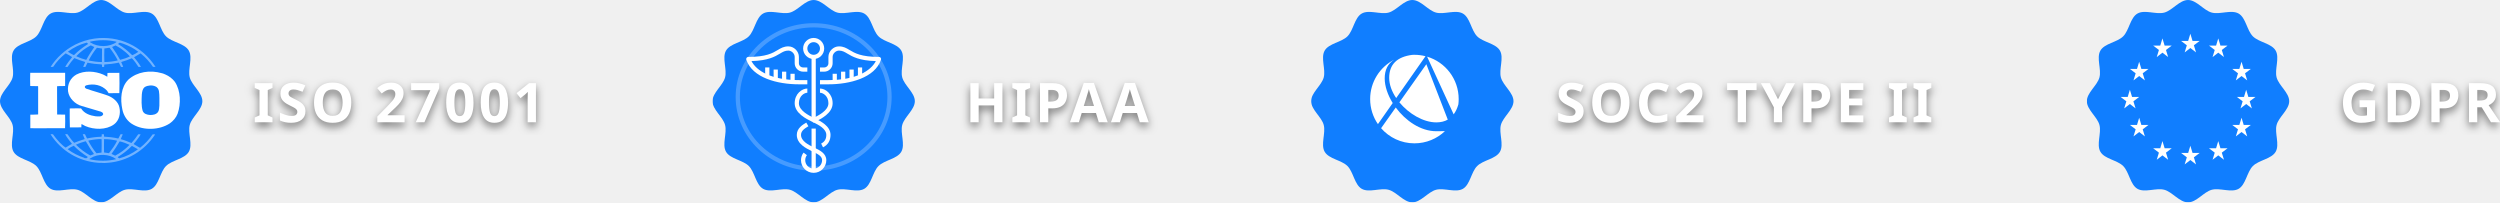
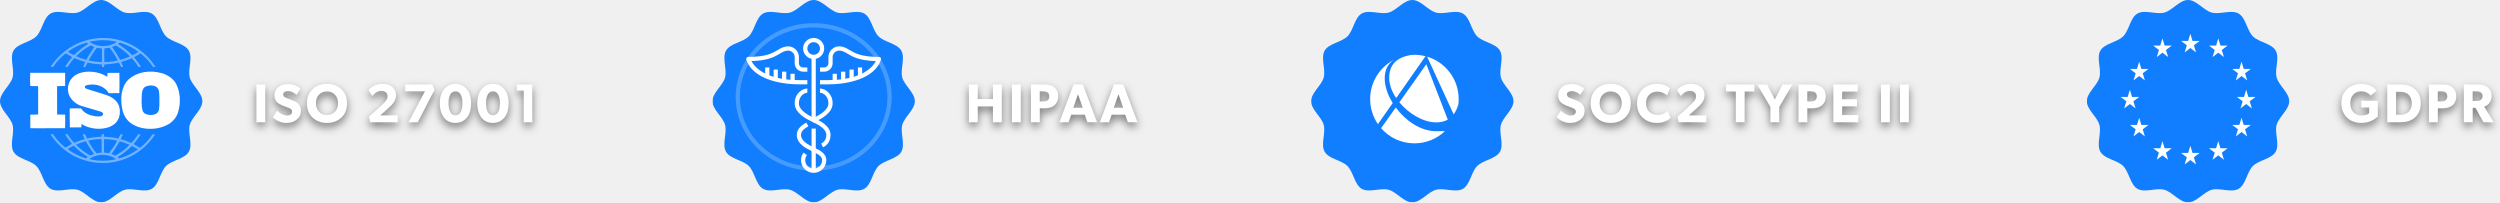
- <svg xmlns="http://www.w3.org/2000/svg" xmlns:xlink="http://www.w3.org/1999/xlink" width="593px" height="48px" viewBox="0 0 593 48" version="1.1">
+ <svg xmlns="http://www.w3.org/2000/svg" xmlns:xlink="http://www.w3.org/1999/xlink" width="593" height="48">
  <defs>
-     <path d="M24,0 C26.017,0 27.715,2.474 29.63,2.987 C31.561,3.505 34.269,2.216 36,3.215 C37.717,4.206 37.956,7.192 39.382,8.618 C40.809,10.044 43.794,10.283 44.785,12 C45.784,13.731 44.495,16.439 45.013,18.37 C45.526,20.285 48,21.983 48,24 C48,26.017 45.526,27.715 45.013,29.63 C44.495,31.561 45.784,34.269 44.785,36 C43.794,37.717 40.809,37.956 39.382,39.382 C37.956,40.808 37.717,43.794 36,44.785 C34.269,45.784 31.561,44.495 29.63,45.013 C27.715,45.526 26.017,48 24,48 C21.983,48 20.285,45.526 18.37,45.013 C16.439,44.495 13.731,45.784 12,44.785 C10.283,43.794 10.044,40.808 8.618,39.382 C7.191,37.956 4.206,37.717 3.215,36 C2.216,34.269 3.505,31.561 2.987,29.63 C2.474,27.715 0,26.017 0,24 C0,21.983 2.474,20.285 2.987,18.37 C3.505,16.439 2.216,13.731 3.215,12 C4.206,10.283 7.191,10.044 8.618,8.618 C10.044,7.192 10.283,4.206 12,3.215 C13.731,2.216 16.439,3.505 18.37,2.987 C20.285,2.474 21.983,0 24,0 Z" id="path-1" />
-     <text id="text-3" font-family="Gibson-SemiBold, Gibson Light" font-size="13" font-weight="bold" letter-spacing="0.758" fill="#FFFFFF">
-       <tspan x="60" y="29">ISO 27001</tspan>
-     </text>
-     <filter x="-5.1%" y="-16.7%" width="110.1%" height="146.7%" filterUnits="objectBoundingBox" id="filter-4">
-       <feOffset dx="0" dy="1" in="SourceAlpha" result="shadowOffsetOuter1" />
+     <path d="M24 0c2.017 0 3.715 2.474 5.63 2.987 1.931.518 4.639-.771 6.37.228 1.717.991 1.956 3.977 3.382 5.403 1.427 1.426 4.412 1.665 5.403 3.382 1 1.731-.29 4.439.228 6.37C45.526 20.285 48 21.983 48 24s-2.474 3.715-2.987 5.63c-.518 1.931.771 4.639-.228 6.37-.991 1.717-3.976 1.956-5.403 3.382-1.426 1.426-1.665 4.412-3.382 5.403-1.731 1-4.439-.29-6.37.228C27.715 45.526 26.017 48 24 48s-3.715-2.474-5.63-2.987c-1.931-.518-4.639.771-6.37-.228-1.717-.991-1.956-3.977-3.382-5.403C7.19 37.956 4.206 37.717 3.215 36c-1-1.731.29-4.439-.228-6.37C2.474 27.715 0 26.017 0 24s2.474-3.715 2.987-5.63c.518-1.931-.771-4.639.228-6.37.991-1.717 3.976-1.956 5.403-3.382C10.044 7.192 10.283 4.206 12 3.215c1.731-1 4.439.29 6.37-.228C20.285 2.474 21.983 0 24 0z" id="a" />
+     <path d="M62.925 20.03V29h-2.106v-8.97h2.106zm8.454 6.24c0 .884-.35 1.599-1.053 2.145-.624.494-1.434.741-2.43.741-1.153 0-2.215-.45-3.186-1.352l1.04-1.534c.321.33.702.6 1.144.813.442.212.841.318 1.196.318.347 0 .633-.082.858-.247a.792.792 0 0 0 .338-.676.766.766 0 0 0-.097-.39.806.806 0 0 0-.293-.286 3.893 3.893 0 0 0-.318-.175 3.795 3.795 0 0 0-.345-.137 88.44 88.44 0 0 1-1.365-.507c-.511-.243-.866-.46-1.066-.65-.468-.433-.702-1.01-.702-1.729 0-.797.312-1.452.936-1.963.564-.477 1.352-.715 2.366-.715.512 0 1.036.106 1.573.319.538.212.962.474 1.274.786l-.897 1.469a3.258 3.258 0 0 0-.955-.657 2.514 2.514 0 0 0-1.047-.253c-.355 0-.639.07-.851.208a.672.672 0 0 0-.319.598c0 .13.026.245.078.345.052.1.13.186.234.26.104.073.197.13.28.168.082.04.188.085.318.137.13.052.362.14.696.267l.643.24c.546.2.962.442 1.248.728.468.468.702 1.044.702 1.729zm9.586-5.122c.901.84 1.352 1.967 1.352 3.38 0 1.413-.451 2.537-1.352 3.373-.902.837-2.037 1.255-3.406 1.255-1.37 0-2.505-.418-3.406-1.255-.902-.836-1.352-1.96-1.352-3.373 0-1.413.45-2.54 1.352-3.38.901-.84 2.036-1.261 3.406-1.261 1.369 0 2.504.42 3.406 1.261zm-1.521 5.369c.494-.52.74-1.2.74-2.041 0-.84-.246-1.517-.74-2.028-.494-.511-1.123-.767-1.885-.767-.763 0-1.391.256-1.885.767s-.741 1.187-.741 2.028c0 .84.247 1.519.74 2.035.495.515 1.123.773 1.886.773.762 0 1.39-.256 1.885-.767zm14.906.858V29h-6.578l-.247-1.326 3.042-2.743c.468-.425.81-.795 1.027-1.111.217-.317.325-.653.325-1.008 0-.381-.13-.687-.39-.917-.26-.23-.61-.344-1.053-.344-.806 0-1.53.403-2.17 1.209l-.885-1.378c.061-.13.204-.299.43-.507.225-.208.597-.422 1.117-.643a4.309 4.309 0 0 1 1.703-.332c1.006 0 1.8.243 2.386.728.585.485.877 1.127.877 1.924 0 .347-.05.674-.15.982-.099.307-.257.6-.474.877a6.318 6.318 0 0 1-.533.617 23.69 23.69 0 0 1-.728.67l-1.859 1.677h4.16zm8.156-7.345l.572 1.248L99.087 29h-2.21l3.939-7.358H96.11V20.03h6.396zm8.87 2.236c.251.676.377 1.43.377 2.262 0 .832-.123 1.586-.37 2.262a3.736 3.736 0 0 1-1.236 1.69c-.576.45-1.28.676-2.112.676-.633 0-1.194-.128-1.683-.383a3.073 3.073 0 0 1-1.17-1.047 4.995 4.995 0 0 1-.65-1.469 6.702 6.702 0 0 1-.215-1.729c0-.832.123-1.586.37-2.262a3.736 3.736 0 0 1 1.236-1.69c.576-.45 1.28-.676 2.112-.676.832 0 1.536.225 2.112.676.577.45.986 1.014 1.229 1.69zm-2.106 4.303c.277-.529.416-1.222.416-2.08 0-.858-.136-1.545-.41-2.06-.273-.516-.686-.774-1.241-.774s-.968.258-1.242.773c-.273.516-.409 1.203-.409 2.061 0 .858.136 1.55.41 2.073.273.525.686.787 1.241.787s.966-.26 1.235-.78zm11.002-4.303c.252.676.377 1.43.377 2.262 0 .832-.123 1.586-.37 2.262a3.736 3.736 0 0 1-1.235 1.69c-.577.45-1.28.676-2.113.676-.632 0-1.193-.128-1.683-.383a3.073 3.073 0 0 1-1.17-1.047 4.995 4.995 0 0 1-.65-1.469 6.702 6.702 0 0 1-.215-1.729c0-.832.124-1.586.37-2.262a3.736 3.736 0 0 1 1.236-1.69c.576-.45 1.28-.676 2.112-.676.832 0 1.536.225 2.113.676.576.45.986 1.014 1.228 1.69zm-2.106 4.303c.278-.529.416-1.222.416-2.08 0-.858-.136-1.545-.41-2.06-.272-.516-.686-.774-1.24-.774-.555 0-.97.258-1.242.773-.273.516-.41 1.203-.41 2.061 0 .858.137 1.55.41 2.073.273.525.687.787 1.241.787.555 0 .967-.26 1.235-.78zm8.09-6.539V29h-2.027v-7.527h-1.625V20.03h3.653z" id="d" />
+     <filter x="-5.3%" y="-27%" width="110.7%" height="175.5%" filterUnits="objectBoundingBox" id="c">
+       <feOffset dy="1" in="SourceAlpha" result="shadowOffsetOuter1" />
      <feGaussianBlur stdDeviation="1" in="shadowOffsetOuter1" result="shadowBlurOuter1" />
-       <feColorMatrix values="0 0 0 0 0   0 0 0 0 0   0 0 0 0 0  0 0 0 0.5 0" type="matrix" in="shadowBlurOuter1" />
+       <feColorMatrix values="0 0 0 0 0 0 0 0 0 0 0 0 0 0 0 0 0 0 0.5 0" in="shadowBlurOuter1" />
    </filter>
-     <path d="M24,0 C26.017,0 27.715,2.474 29.63,2.987 C31.561,3.505 34.269,2.216 36,3.215 C37.717,4.206 37.956,7.192 39.382,8.618 C40.809,10.044 43.794,10.283 44.785,12 C45.784,13.731 44.495,16.439 45.013,18.37 C45.526,20.285 48,21.983 48,24 C48,26.017 45.526,27.715 45.013,29.63 C44.495,31.561 45.784,34.269 44.785,36 C43.794,37.717 40.809,37.956 39.382,39.382 C37.956,40.808 37.717,43.794 36,44.785 C34.269,45.784 31.561,44.495 29.63,45.013 C27.715,45.526 26.017,48 24,48 C21.983,48 20.285,45.526 18.37,45.013 C16.439,44.495 13.731,45.784 12,44.785 C10.283,43.794 10.044,40.808 8.618,39.382 C7.191,37.956 4.206,37.717 3.215,36 C2.216,34.269 3.505,31.561 2.987,29.63 C2.474,27.715 0,26.017 0,24 C0,21.983 2.474,20.285 2.987,18.37 C3.505,16.439 2.216,13.731 3.215,12 C4.206,10.283 7.191,10.044 8.618,8.618 C10.044,7.192 10.283,4.206 12,3.215 C13.731,2.216 16.439,3.505 18.37,2.987 C20.285,2.474 21.983,0 24,0 Z" id="path-5" />
-     <text id="text-7" font-family="Gibson-SemiBold, Gibson Light" font-size="13" font-weight="bold" letter-spacing="0.758" fill="#FFFFFF">
-       <tspan x="60" y="29">HIPAA</tspan>
-     </text>
-     <filter x="-8.3%" y="-16.7%" width="116.7%" height="146.7%" filterUnits="objectBoundingBox" id="filter-8">
-       <feOffset dx="0" dy="1" in="SourceAlpha" result="shadowOffsetOuter1" />
+     <path d="M24 0c2.017 0 3.715 2.474 5.63 2.987 1.931.518 4.639-.771 6.37.228 1.717.991 1.956 3.977 3.382 5.403 1.427 1.426 4.412 1.665 5.403 3.382 1 1.731-.29 4.439.228 6.37C45.526 20.285 48 21.983 48 24s-2.474 3.715-2.987 5.63c-.518 1.931.771 4.639-.228 6.37-.991 1.717-3.976 1.956-5.403 3.382-1.426 1.426-1.665 4.412-3.382 5.403-1.731 1-4.439-.29-6.37.228C27.715 45.526 26.017 48 24 48s-3.715-2.474-5.63-2.987c-1.931-.518-4.639.771-6.37-.228-1.717-.991-1.956-3.977-3.382-5.403C7.19 37.956 4.206 37.717 3.215 36c-1-1.731.29-4.439-.228-6.37C2.474 27.715 0 26.017 0 24s2.474-3.715 2.987-5.63c.518-1.931-.771-4.639.228-6.37.991-1.717 3.976-1.956 5.403-3.382C10.044 7.192 10.283 4.206 12 3.215c1.731-1 4.439.29 6.37-.228C20.285 2.474 21.983 0 24 0z" id="e" />
+     <path d="M68.632 20.03V29h-2.106v-3.757h-3.601V29h-2.106v-8.97h2.106v3.471h3.601V20.03h2.106zm4.502 0V29h-2.106v-8.97h2.106zm8.884 2.821c0 .91-.312 1.63-.936 2.158-.546.45-1.326.676-2.34.676h-1.105V29H75.53v-8.97h3.21c1.015 0 1.795.225 2.34.676.625.511.937 1.226.937 2.145zm-2.132 0c0-.425-.143-.741-.43-.949-.233-.165-.571-.247-1.013-.247h-.82v2.405h.82c.442 0 .78-.082 1.014-.247.286-.208.429-.529.429-.962zm7.96-2.834L91.226 29h-2.288l-.637-1.807h-3.198L84.466 29h-2.184l3.38-8.983h2.184zm-2.262 5.538h2.236l-1.118-3.224-1.118 3.224zm11.86-5.538l3.38 8.983h-2.288l-.637-1.807h-3.198L94.064 29H91.88l3.38-8.983h2.184zm-2.262 5.538h2.236L96.3 22.331l-1.118 3.224z" id="h" />
+     <filter x="-8.7%" y="-27.8%" width="117.5%" height="177.9%" filterUnits="objectBoundingBox" id="g">
+       <feOffset dy="1" in="SourceAlpha" result="shadowOffsetOuter1" />
      <feGaussianBlur stdDeviation="1" in="shadowOffsetOuter1" result="shadowBlurOuter1" />
-       <feColorMatrix values="0 0 0 0 0   0 0 0 0 0   0 0 0 0 0  0 0 0 0.5 0" type="matrix" in="shadowBlurOuter1" />
+       <feColorMatrix values="0 0 0 0 0 0 0 0 0 0 0 0 0 0 0 0 0 0 0.5 0" in="shadowBlurOuter1" />
    </filter>
-     <path d="M24,0 C26.017,0 27.715,2.474 29.63,2.987 C31.561,3.505 34.269,2.216 36,3.215 C37.717,4.206 37.956,7.192 39.382,8.618 C40.809,10.044 43.794,10.283 44.785,12 C45.784,13.731 44.495,16.439 45.013,18.37 C45.526,20.285 48,21.983 48,24 C48,26.017 45.526,27.715 45.013,29.63 C44.495,31.561 45.784,34.269 44.785,36 C43.794,37.717 40.809,37.956 39.382,39.382 C37.956,40.808 37.717,43.794 36,44.785 C34.269,45.784 31.561,44.495 29.63,45.013 C27.715,45.526 26.017,48 24,48 C21.983,48 20.285,45.526 18.37,45.013 C16.439,44.495 13.731,45.784 12,44.785 C10.283,43.794 10.044,40.808 8.618,39.382 C7.191,37.956 4.206,37.717 3.215,36 C2.216,34.269 3.505,31.561 2.987,29.63 C2.474,27.715 0,26.017 0,24 C0,21.983 2.474,20.285 2.987,18.37 C3.505,16.439 2.216,13.731 3.215,12 C4.206,10.283 7.191,10.044 8.618,8.618 C10.044,7.192 10.283,4.206 12,3.215 C13.731,2.216 16.439,3.505 18.37,2.987 C20.285,2.474 21.983,0 24,0 Z" id="path-9" />
-     <text id="text-11" font-family="Gibson-SemiBold, Gibson Light" font-size="13" font-weight="bold" letter-spacing="0.758" fill="#FFFFFF">
-       <tspan x="60" y="29">GDPR</tspan>
-     </text>
-     <filter x="-9.2%" y="-16.7%" width="118.4%" height="146.7%" filterUnits="objectBoundingBox" id="filter-12">
-       <feOffset dx="0" dy="1" in="SourceAlpha" result="shadowOffsetOuter1" />
+     <path d="M24 0c2.017 0 3.715 2.474 5.63 2.987 1.931.518 4.639-.771 6.37.228 1.717.991 1.956 3.977 3.382 5.403 1.427 1.426 4.412 1.665 5.403 3.382 1 1.731-.29 4.439.228 6.37C45.526 20.285 48 21.983 48 24s-2.474 3.715-2.987 5.63c-.518 1.931.771 4.639-.228 6.37-.991 1.717-3.976 1.956-5.403 3.382-1.426 1.426-1.665 4.412-3.382 5.403-1.731 1-4.439-.29-6.37.228C27.715 45.526 26.017 48 24 48s-3.715-2.474-5.63-2.987c-1.931-.518-4.639.771-6.37-.228-1.717-.991-1.956-3.977-3.382-5.403C7.19 37.956 4.206 37.717 3.215 36c-1-1.731.29-4.439-.228-6.37C2.474 27.715 0 26.017 0 24s2.474-3.715 2.987-5.63c.518-1.931-.771-4.639.228-6.37.991-1.717 3.976-1.956 5.403-3.382C10.044 7.192 10.283 4.206 12 3.215c1.731-1 4.439.29 6.37-.228C20.285 2.474 21.983 0 24 0z" id="i" />
+     <path d="M69.022 23.891v3.718l-.156.143a4.127 4.127 0 0 1-.201.175c-.04.03-.12.094-.241.189a2.424 2.424 0 0 1-.299.208c-.078.043-.193.108-.344.195-.152.087-.29.154-.416.202-.126.047-.282.101-.468.162-.187.06-.371.108-.553.143a7.336 7.336 0 0 1-1.313.117c-.84 0-1.61-.173-2.308-.52-.697-.347-1.265-.877-1.703-1.593-.437-.715-.656-1.553-.656-2.515 0-1.439.453-2.567 1.358-3.387.906-.819 2.018-1.228 3.335-1.228.45 0 .877.048 1.28.143.404.095.722.195.956.299.234.104.477.253.728.449.251.195.403.32.455.377l.273.292-1.391 1.209c-.624-.685-1.391-1.027-2.301-1.027-.745 0-1.358.258-1.84.774-.48.515-.721 1.215-.721 2.099 0 .884.245 1.584.734 2.1.49.515 1.112.773 1.866.773.433 0 .806-.048 1.118-.143.312-.095.516-.19.611-.286l.143-.143V25.49h-1.885v-1.599h3.939zm10.183.624c0 1.456-.485 2.596-1.456 3.419-.84.71-1.993 1.066-3.458 1.066H71.25v-8.97h3.042c1.465 0 2.618.36 3.458 1.079.971.806 1.456 1.941 1.456 3.406zm-2.132 0c0-.893-.264-1.595-.793-2.106-.459-.425-1.083-.637-1.872-.637h-1.066v5.447h1.066c.798 0 1.422-.217 1.872-.65.529-.494.793-1.179.793-2.054zm10.56-1.664c0 .91-.311 1.63-.935 2.158-.546.45-1.326.676-2.34.676h-1.105V29h-2.106v-8.97h3.21c1.015 0 1.795.225 2.34.676.625.511.937 1.226.937 2.145zm-2.131 0c0-.425-.143-.741-.43-.949-.233-.165-.571-.247-1.013-.247h-.82v2.405h.82c.442 0 .78-.082 1.014-.247.286-.208.429-.529.429-.962zm8.74 2.444L96.517 29h-2.444l-1.885-3.432h-.663V29h-2.106v-8.97h3.224c.997 0 1.785.212 2.366.637.659.485.988 1.17.988 2.054 0 .529-.106.986-.319 1.372-.212.385-.437.66-.676.825-.238.165-.491.29-.76.377zm-.819-1.586c.303-.217.455-.52.455-.91s-.152-.693-.455-.91c-.208-.156-.568-.234-1.079-.234h-.832v2.301h.832c.503 0 .862-.082 1.079-.247z" id="l" />
+     <filter x="-9.7%" y="-27%" width="119.4%" height="175.7%" filterUnits="objectBoundingBox" id="k">
+       <feOffset dy="1" in="SourceAlpha" result="shadowOffsetOuter1" />
      <feGaussianBlur stdDeviation="1" in="shadowOffsetOuter1" result="shadowBlurOuter1" />
-       <feColorMatrix values="0 0 0 0 0   0 0 0 0 0   0 0 0 0 0  0 0 0 0.5 0" type="matrix" in="shadowBlurOuter1" />
+       <feColorMatrix values="0 0 0 0 0 0 0 0 0 0 0 0 0 0 0 0 0 0 0.5 0" in="shadowBlurOuter1" />
    </filter>
-     <path d="M24,0 C26.017,0 27.715,2.474 29.63,2.987 C31.561,3.505 34.269,2.216 36,3.215 C37.717,4.206 37.956,7.192 39.382,8.618 C40.809,10.044 43.794,10.283 44.785,12 C45.784,13.731 44.495,16.439 45.013,18.37 C45.526,20.285 48,21.983 48,24 C48,26.017 45.526,27.715 45.013,29.63 C44.495,31.561 45.784,34.269 44.785,36 C43.794,37.717 40.809,37.956 39.382,39.382 C37.956,40.808 37.717,43.794 36,44.785 C34.269,45.784 31.561,44.495 29.63,45.013 C27.715,45.526 26.017,48 24,48 C21.983,48 20.285,45.526 18.37,45.013 C16.439,44.495 13.731,45.784 12,44.785 C10.283,43.794 10.044,40.808 8.618,39.382 C7.191,37.956 4.206,37.717 3.215,36 C2.216,34.269 3.505,31.561 2.987,29.63 C2.474,27.715 0,26.017 0,24 C0,21.983 2.474,20.285 2.987,18.37 C3.505,16.439 2.216,13.731 3.215,12 C4.206,10.283 7.191,10.044 8.618,8.618 C10.044,7.192 10.283,4.206 12,3.215 C13.731,2.216 16.439,3.505 18.37,2.987 C20.285,2.474 21.983,0 24,0 Z" id="path-13" />
-     <text id="text-15" font-family="Gibson-SemiBold, Gibson Light" font-size="13" font-weight="bold" letter-spacing="0.758" fill="#FFFFFF">
-       <tspan x="58" y="29">SOC2 TYPE II</tspan>
-     </text>
-     <filter x="-4.1%" y="-16.7%" width="108.1%" height="146.7%" filterUnits="objectBoundingBox" id="filter-16">
-       <feOffset dx="0" dy="1" in="SourceAlpha" result="shadowOffsetOuter1" />
+     <path d="M24 0c2.017 0 3.715 2.474 5.63 2.987 1.931.518 4.639-.771 6.37.228 1.717.991 1.956 3.977 3.382 5.403 1.427 1.426 4.412 1.665 5.403 3.382 1 1.731-.29 4.439.228 6.37C45.526 20.285 48 21.983 48 24s-2.474 3.715-2.987 5.63c-.518 1.931.771 4.639-.228 6.37-.991 1.717-3.976 1.956-5.403 3.382-1.426 1.426-1.665 4.412-3.382 5.403-1.731 1-4.439-.29-6.37.228C27.715 45.526 26.017 48 24 48s-3.715-2.474-5.63-2.987c-1.931-.518-4.639.771-6.37-.228-1.717-.991-1.956-3.977-3.382-5.403C7.19 37.956 4.206 37.717 3.215 36c-1-1.731.29-4.439-.228-6.37C2.474 27.715 0 26.017 0 24s2.474-3.715 2.987-5.63c.518-1.931-.771-4.639.228-6.37.991-1.717 3.976-1.956 5.403-3.382C10.044 7.192 10.283 4.206 12 3.215c1.731-1 4.439.29 6.37-.228C20.285 2.474 21.983 0 24 0z" id="m" />
+     <path d="M64.877 26.27c0 .884-.351 1.599-1.053 2.145-.624.494-1.434.741-2.431.741-1.153 0-2.214-.45-3.185-1.352l1.04-1.534c.32.33.702.6 1.144.813.442.212.84.318 1.196.318.347 0 .633-.082.858-.247a.792.792 0 0 0 .338-.676.766.766 0 0 0-.097-.39.806.806 0 0 0-.293-.286 3.893 3.893 0 0 0-.319-.175 3.795 3.795 0 0 0-.344-.137 88.44 88.44 0 0 1-1.365-.507c-.511-.243-.867-.46-1.066-.65-.468-.433-.702-1.01-.702-1.729 0-.797.312-1.452.936-1.963.563-.477 1.352-.715 2.366-.715.511 0 1.036.106 1.573.319.537.212.962.474 1.274.786L63.85 22.5a3.258 3.258 0 0 0-.956-.657 2.514 2.514 0 0 0-1.046-.253c-.355 0-.64.07-.852.208a.672.672 0 0 0-.318.598c0 .13.026.245.078.345.052.1.13.186.234.26.104.073.197.13.28.168.082.04.188.085.318.137.13.052.362.14.695.267l.644.24c.546.2.962.442 1.248.728.468.468.702 1.044.702 1.729zm9.585-5.122c.902.84 1.352 1.967 1.352 3.38 0 1.413-.45 2.537-1.352 3.373-.901.837-2.036 1.255-3.406 1.255-1.369 0-2.504-.418-3.406-1.255-.901-.836-1.352-1.96-1.352-3.373 0-1.413.451-2.54 1.352-3.38.902-.84 2.037-1.261 3.406-1.261 1.37 0 2.505.42 3.406 1.261zm-1.52 5.369c.493-.52.74-1.2.74-2.041 0-.84-.247-1.517-.74-2.028-.495-.511-1.123-.767-1.886-.767-.762 0-1.39.256-1.885.767-.494.511-.74 1.187-.74 2.028 0 .84.246 1.519.74 2.035.494.515 1.123.773 1.885.773.763 0 1.391-.256 1.885-.767zm11.6-.221l.702 1.638c-.789.815-1.868 1.222-3.237 1.222-1.352 0-2.475-.418-3.367-1.255-.893-.836-1.34-1.96-1.34-3.373 0-1.413.45-2.537 1.346-3.373.897-.837 2.017-1.255 3.36-1.255.798 0 1.459.115 1.983.345.525.23.89.452 1.099.669l-.65 1.742c-.13-.173-.42-.373-.871-.598a3.183 3.183 0 0 0-1.443-.338c-.78 0-1.424.247-1.93.741-.508.494-.761 1.17-.761 2.028 0 .85.257 1.521.773 2.015.516.494 1.155.741 1.918.741.996 0 1.802-.316 2.418-.949zm9.195 1.079V29h-6.578l-.247-1.326 3.042-2.743c.468-.425.81-.795 1.027-1.111.217-.317.325-.653.325-1.008 0-.381-.13-.687-.39-.917-.26-.23-.611-.344-1.053-.344-.806 0-1.53.403-2.171 1.209l-.884-1.378c.06-.13.204-.299.429-.507.225-.208.598-.422 1.118-.643a4.309 4.309 0 0 1 1.703-.332c1.005 0 1.8.243 2.385.728.586.485.878 1.127.878 1.924 0 .347-.05.674-.15.982-.1.307-.257.6-.474.877a6.318 6.318 0 0 1-.533.617 23.69 23.69 0 0 1-.728.67l-1.859 1.677h4.16zm11.41-7.345v1.664h-2.314V29h-2.106v-7.306h-2.314V20.03h6.734zm6.673 0h2.34l-3.12 5.343V29h-2.106v-3.627l-3.12-5.343h2.34l1.833 3.575 1.833-3.575zm10.261 2.821c0 .91-.312 1.63-.936 2.158-.546.45-1.326.676-2.34.676H117.7V29h-2.106v-8.97h3.211c1.014 0 1.794.225 2.34.676.624.511.936 1.226.936 2.145zm-2.132 0c0-.425-.143-.741-.429-.949-.234-.165-.572-.247-1.014-.247h-.819v2.405h.82c.441 0 .78-.082 1.013-.247.286-.208.43-.529.43-.962zm9.846 4.446V29h-5.928v-8.97h5.81v1.677h-3.717v1.833h3.51v1.677h-3.51v2.08h3.835zm7.483-7.267V29h-2.106v-8.97h2.106zm4.503 0V29h-2.106v-8.97h2.106z" id="p" />
+     <filter x="-4.2%" y="-27%" width="108.4%" height="175.5%" filterUnits="objectBoundingBox" id="o">
+       <feOffset dy="1" in="SourceAlpha" result="shadowOffsetOuter1" />
      <feGaussianBlur stdDeviation="1" in="shadowOffsetOuter1" result="shadowBlurOuter1" />
-       <feColorMatrix values="0 0 0 0 0   0 0 0 0 0   0 0 0 0 0  0 0 0 0.5 0" type="matrix" in="shadowBlurOuter1" />
+       <feColorMatrix values="0 0 0 0 0 0 0 0 0 0 0 0 0 0 0 0 0 0 0.5 0" in="shadowBlurOuter1" />
    </filter>
  </defs>
-   <g id="Page-1" stroke="none" stroke-width="1" fill="none" fill-rule="evenodd">
-     <g id="Gridiron" transform="translate(-245, -533)">
-       <g id="Billboard" transform="translate(244, 110)">
-         <g id="Protocols" transform="translate(1, 423)">
-           <g id="Group-14">
-             <g id="ISO">
-               <mask id="mask-2" fill="white">
-                 <use xlink:href="#path-1" />
-               </mask>
-               <g id="Clip-152" />
-               <polygon id="Fill-151" fill="#107EFF" mask="url(#mask-2)" points="0 -1 49 -1 49 48 0 48" />
-               <g id="g2537" mask="url(#mask-2)" fill="#FFFFFF" fill-rule="nonzero">
-                 <g transform="translate(7, 9)">
-                   <path d="M18.586,29.61 C18.079,29.667 17.46,29.686 16.915,29.629 C16.709,29.648 16.465,29.629 16.221,29.61 C11.716,29.25 7.567,26.881 4.977,22.846 C5.164,22.865 5.39,22.789 5.577,22.865 C6.028,23.509 6.535,24.134 7.098,24.74 C7.586,25.214 8.036,25.669 8.562,26.01 C9.05,25.688 9.594,25.422 10.064,25.119 C9.482,24.38 8.881,23.641 8.449,22.846 C8.581,22.789 8.825,22.808 9.013,22.846 C9.482,23.547 9.989,24.248 10.589,24.873 C11.396,24.57 12.185,24.248 13.011,24.02 C13.011,24.02 13.086,23.945 13.086,23.945 C13.086,23.945 12.617,22.846 12.617,22.846 C12.823,22.808 12.955,22.827 13.161,22.846 C13.33,23.168 13.461,23.528 13.649,23.85 C14.738,23.603 15.883,23.471 17.047,23.433 C17.197,23.3 17.084,23.016 17.141,22.846 C17.141,22.846 17.647,22.846 17.647,22.846 C17.704,23.035 17.629,23.243 17.704,23.414 C18.793,23.471 19.938,23.585 20.989,23.85 C20.989,23.85 21.083,23.831 21.083,23.831 C21.083,23.831 21.589,22.846 21.589,22.846 C21.758,22.846 21.984,22.808 22.115,22.884 C22.115,22.884 21.646,23.982 21.646,23.982 C21.646,23.982 21.683,24.02 21.683,24.02 C22.547,24.248 23.354,24.589 24.18,24.93 C24.762,24.305 25.306,23.566 25.794,22.846 C26.001,22.846 26.207,22.827 26.357,22.884 C26.132,23.3 25.851,23.717 25.55,24.077 C25.306,24.437 25.043,24.759 24.724,25.1 C24.724,25.1 24.724,25.195 24.724,25.195 L26.038,25.972 C26.038,25.972 26.226,26.048 26.226,26.048 C27.371,25.157 28.385,24.077 29.192,22.884 C29.417,22.884 29.605,22.808 29.793,22.902 C27.277,26.768 23.129,29.25 18.642,29.61 C18.642,29.61 18.624,29.572 18.624,29.572 C18.624,29.572 18.586,29.61 18.586,29.61 Z M20.52,28.757 C20.52,28.757 20.52,28.719 20.52,28.719 C18.886,27.507 16.24,27.393 14.513,28.511 C14.419,28.587 14.231,28.625 14.212,28.757 C16.202,29.231 18.549,29.269 20.52,28.757 Z M25.682,26.446 C25.682,26.446 25.644,26.37 25.644,26.37 L24.349,25.631 C24.349,25.631 24.255,25.631 24.255,25.631 C23.26,26.654 22.096,27.545 20.914,28.246 C20.951,28.378 21.139,28.473 21.27,28.568 C22.847,28.151 24.33,27.431 25.682,26.446 Z M13.856,28.246 C12.692,27.507 11.547,26.635 10.495,25.574 C9.989,25.764 9.519,26.048 9.069,26.37 C9.069,26.37 9.069,26.408 9.069,26.408 C10.251,27.298 11.566,27.961 12.955,28.416 C13.011,28.473 13.048,28.53 13.124,28.53 C13.124,28.53 13.124,28.492 13.124,28.492 C13.274,28.454 13.386,28.625 13.518,28.511 C13.63,28.416 13.762,28.34 13.856,28.246 Z M23.711,25.385 C23.711,25.385 23.673,25.328 23.673,25.328 C22.941,25.006 22.19,24.703 21.383,24.532 C20.801,25.536 20.163,26.54 19.45,27.507 C19.712,27.658 20.031,27.772 20.313,27.924 C21.533,27.298 22.716,26.408 23.711,25.385 Z M15.263,27.545 C15.263,27.545 15.207,27.393 15.207,27.393 C14.494,26.484 13.931,25.498 13.368,24.532 C13.368,24.532 13.292,24.513 13.292,24.513 C12.523,24.721 11.772,24.968 11.059,25.29 C11.059,25.29 11.096,25.404 11.096,25.404 C12.129,26.408 13.217,27.241 14.419,27.886 C14.7,27.772 14.982,27.677 15.263,27.545 Z M17.084,27.185 C17.141,26.199 17.103,25.062 17.103,24.02 C16.577,23.945 16.108,24.039 15.583,24.077 C15.076,24.153 14.438,24.21 13.931,24.38 C14.475,25.422 15.113,26.427 15.883,27.355 C15.883,27.355 17.084,27.185 17.084,27.185 Z M18.849,27.336 C19.581,26.389 20.294,25.422 20.782,24.38 C19.769,24.134 18.736,24.001 17.685,24.001 C17.647,25.006 17.666,26.124 17.685,27.166 C18.06,27.223 18.473,27.279 18.849,27.336 Z" id="path47-path-4" opacity="0.413" />
-                   <path d="M17.328,20.894 C15.263,21.785 12.373,21.879 10.495,20.496 C9.275,19.587 8.9,17.957 9.219,16.517 C9.463,15.153 10.739,14.149 11.96,13.675 C13.63,13.069 15.376,12.633 17.066,12.045 C17.234,11.97 17.46,11.799 17.422,11.591 C17.422,11.42 17.253,11.325 17.122,11.25 C15.357,10.757 13.443,11.136 12.166,12.5 C12.016,12.69 11.922,12.917 11.772,13.107 C11.772,13.107 9.238,13.087 9.238,13.087 C9.2,11.553 9.181,9.791 9.238,8.275 C9.238,8.275 12.053,8.294 12.053,8.294 C12.053,8.294 12.091,9.203 12.091,9.203 C12.41,9.052 12.729,8.862 13.048,8.692 C15.001,7.858 17.516,7.668 19.45,8.692 C20.857,9.487 21.608,11.022 21.402,12.671 C21.195,14.281 19.694,15.74 18.173,16.138 C18.173,16.138 13.63,17.483 13.63,17.483 C13.63,17.483 13.292,17.654 13.292,17.654 C13.142,17.787 13.048,17.957 13.086,18.166 C13.443,18.791 14.269,18.601 14.888,18.582 C16.202,18.393 17.554,17.938 18.323,16.707 C19.149,16.707 20.107,16.688 21.008,16.725 C21.045,18.279 20.989,19.643 20.97,21.216 C20.125,21.235 19.093,21.235 18.248,21.197 C18.211,20.97 18.286,20.648 18.192,20.42 C18.192,20.42 17.328,20.894 17.328,20.894 Z" id="path47-path" transform="translate(15.27315, 14.77252) scale(-1, 1) translate(-15.27315, -14.77252) " />
-                   <path d="M33.247,20.288 C30.806,21.879 27.09,21.993 24.574,20.553 C23.204,19.833 22.303,18.412 22.021,16.953 C21.514,14.546 21.646,11.685 23.448,9.885 C25.55,7.991 28.61,7.574 31.332,8.351 C31.461,8.377 31.872,8.483 32.153,8.637 C32.153,8.637 32.233,8.673 32.233,8.673 C33.078,9.033 33.885,9.62 34.485,10.416 C35.875,12.5 35.968,15.627 35.124,17.976 C34.786,18.886 34.091,19.7 33.247,20.288 Z M30.487,17.559 C30.769,17.123 30.75,16.555 30.806,16.043 C30.787,14.963 30.881,13.675 30.694,12.576 C30.6,12.121 30.299,11.648 29.83,11.477 C29.079,11.136 28.066,11.231 27.371,11.628 C26.789,12.045 26.714,12.746 26.639,13.41 C26.583,14.717 26.489,16.1 26.845,17.294 C27.127,18.033 27.897,18.222 28.591,18.279 C29.323,18.279 30.037,18.166 30.487,17.559 Z" id="path47-path-2" />
-                   <path d="M1.354,21.424 C1.354,21.424 0.19,21.406 0.19,21.406 C0.171,20.401 0.171,19.227 0.19,18.203 C0.828,18.184 1.429,18.203 2.048,18.147 C2.048,18.147 2.048,11.704 2.048,11.704 L2.03,11.439 C2.03,11.439 0.171,11.401 0.171,11.401 C0.134,10.34 0.134,9.317 0.171,8.275 C0.171,8.275 8.449,8.275 8.449,8.275 C8.449,8.275 8.449,11.401 8.449,11.401 C7.83,11.439 7.135,11.382 6.535,11.458 C6.535,11.458 6.553,18.109 6.553,18.109 L6.591,18.166 C6.591,18.166 8.449,18.184 8.449,18.184 C8.468,19.264 8.487,20.42 8.431,21.406 C8.431,21.406 1.354,21.424 1.354,21.424 Z" id="path47-path" />
-                   <path d="M13.255,6.873 C13.067,6.873 12.861,6.911 12.729,6.854 C12.729,6.854 13.199,5.736 13.199,5.736 C13.199,5.736 13.142,5.679 13.142,5.679 C12.298,5.433 11.472,5.129 10.664,4.788 C10.664,4.788 10.589,4.826 10.589,4.826 C10.064,5.414 9.557,6.058 9.144,6.702 C9.05,7.024 8.675,6.835 8.468,6.873 C8.919,6.039 9.519,5.3 10.12,4.542 C9.613,4.239 9.106,3.898 8.581,3.652 C7.454,4.523 6.403,5.66 5.615,6.854 C5.39,6.892 5.239,6.873 5.014,6.854 C6.366,4.694 8.468,2.799 10.664,1.681 C10.664,1.681 10.664,1.7 10.683,1.7 C10.702,1.7 10.739,1.662 10.702,1.643 C12.185,0.904 13.762,0.374 15.432,0.146 C21.195,-0.631 26.695,1.889 29.886,6.854 C29.718,6.873 29.473,6.873 29.286,6.854 C28.497,5.698 27.502,4.58 26.414,3.708 C26.376,3.652 26.264,3.671 26.226,3.727 C25.757,4.03 25.25,4.277 24.799,4.58 C25.4,5.319 25.982,6.058 26.433,6.873 C26.433,6.873 25.851,6.873 25.851,6.873 C25.381,6.172 24.893,5.433 24.274,4.807 C23.448,5.148 22.697,5.452 21.852,5.679 C21.852,5.679 21.758,5.755 21.758,5.755 C21.89,6.134 22.134,6.494 22.209,6.873 C22.209,6.873 21.702,6.873 21.702,6.873 C21.702,6.873 21.195,5.85 21.195,5.85 C20.088,6.096 18.868,6.229 17.741,6.304 C17.685,6.475 17.76,6.721 17.685,6.873 C17.685,6.873 17.197,6.873 17.197,6.873 C17.159,6.645 17.253,6.475 17.141,6.285 C15.977,6.229 14.851,6.096 13.762,5.868 C13.762,5.868 13.255,6.873 13.255,6.873 Z M17.197,2.515 C16.803,2.42 16.371,2.42 15.995,2.325 C15.226,3.254 14.588,4.258 14.043,5.3 C14.043,5.3 14.137,5.376 14.137,5.376 C15.113,5.565 16.127,5.717 17.178,5.717 C17.178,5.717 17.197,2.515 17.197,2.515 Z M20.895,5.338 C20.895,5.338 20.914,5.281 20.914,5.281 C20.388,4.258 19.731,3.273 19.018,2.344 C18.699,2.306 18.398,2.439 18.079,2.458 C18.079,2.458 17.76,2.496 17.76,2.496 C17.723,3.614 17.704,4.599 17.76,5.717 C18.83,5.698 19.9,5.584 20.895,5.338 Z M13.48,5.167 C14.025,4.125 14.7,3.14 15.376,2.155 C15.113,2.003 14.794,1.908 14.531,1.757 C13.292,2.382 12.11,3.254 11.115,4.296 C11.115,4.296 11.115,4.353 11.115,4.353 C11.847,4.713 12.617,4.978 13.405,5.186 C13.405,5.186 13.48,5.167 13.48,5.167 Z M23.805,4.372 C23.204,3.671 22.434,3.064 21.721,2.553 C21.289,2.287 20.857,2.003 20.407,1.776 C20.407,1.776 19.6,2.136 19.6,2.136 C19.6,2.136 19.656,2.268 19.656,2.268 C20.332,3.197 20.932,4.144 21.458,5.148 C21.458,5.148 21.514,5.186 21.514,5.186 C22.322,4.997 23.091,4.732 23.805,4.372 Z M25.813,3.292 C24.762,2.439 23.542,1.871 22.303,1.397 C22.303,1.397 21.421,1.113 21.421,1.113 C21.27,1.188 21.139,1.302 21.008,1.416 C21.008,1.416 21.045,1.473 21.045,1.473 C22.246,2.193 23.335,3.064 24.368,4.106 C24.874,3.898 25.363,3.614 25.813,3.292 Z M13.912,1.416 C13.818,1.302 13.668,1.188 13.537,1.113 C11.96,1.529 10.495,2.249 9.144,3.235 C9.144,3.235 9.144,3.292 9.144,3.292 C9.594,3.576 10.045,3.879 10.533,4.087 C11.603,3.007 12.71,2.193 13.912,1.416 Z M20.632,0.98 C20.688,0.866 20.538,0.904 20.501,0.866 C18.511,0.43 16.296,0.411 14.306,0.904 C14.269,0.999 14.4,1.018 14.456,1.075 C16.202,2.23 18.924,2.23 20.632,0.98 Z" id="path47-path-3" opacity="0.413" />
-                 </g>
-               </g>
-             </g>
-             <g id="ISO-27001" fill="#FFFFFF" fill-opacity="1">
-               <use filter="url(#filter-4)" xlink:href="#text-3" />
-               <use xlink:href="#text-3" />
-             </g>
-           </g>
-           <g id="Group-3" transform="translate(169, 0)">
-             <g id="Protocols-Copy">
-               <g id="hipaa">
-                 <mask id="mask-6" fill="white">
-                   <use xlink:href="#path-5" />
-                 </mask>
-                 <g id="Clip-152" />
-                 <polygon id="Fill-151" fill="#107EFF" mask="url(#mask-6)" points="0 -1 49 -1 49 48 0 48" />
-                 <path d="M24,40 C33.941,40 42,32.389 42,23 C42,13.611 33.941,6 24,6 C14.059,6 6,13.611 6,23 C6,32.389 14.059,40 24,40 Z" id="Stroke-154" stroke-opacity="0.23" stroke="#FFFFFF" mask="url(#mask-6)" />
-                 <g id="38-caduceus-medicine" mask="url(#mask-6)">
-                   <g transform="translate(8, 9)">
-                     <rect id="Rectangle" fill="#FFFFFF" fill-rule="evenodd" x="15.5" y="4.5" width="1" height="15" />
-                     <rect id="Rectangle" fill="#FFFFFF" fill-rule="evenodd" x="15.5" y="21.5" width="1" height="10" />
-                     <path d="M16,5 C14.621,5 13.5,3.878 13.5,2.5 C13.5,1.121 14.621,0 16,0 C17.378,0 18.5,1.121 18.5,2.5 C18.5,3.878 17.378,5 16,5 Z M16,1 C15.173,1 14.5,1.673 14.5,2.5 C14.5,3.327 15.173,4 16,4 C16.827,4 17.5,3.327 17.5,2.5 C17.5,1.673 16.827,1 16,1 Z" id="Shape" fill="#FFFFFF" fill-rule="nonzero" />
-                     <path d="M16,32 C14.345,32 13,30.654 13,29 C13,28.345 13.207,27.723 13.601,27.2 L14.4,27.8 C14.138,28.148 14,28.564 14,29 C14,30.103 14.897,31 16,31 C17.103,31 18,30.103 18,29 C18,28.109 17.142,27.617 16.021,27.068 L15.777,26.948 L16.224,26.053 L16.462,26.17 C17.472,26.666 19,27.415 19,29 C19,30.654 17.654,32 16,32 Z" id="Path" fill="#FFFFFF" fill-rule="evenodd" />
-                     <path d="M15.777,26.948 C15.688,26.903 15.587,26.855 15.477,26.802 C14.261,26.218 12,25.133 12,23 C12,21.406 13.406,20.575 14.245,20.078 L14.755,20.94 C13.794,21.507 13,22.053 13,23 C13,24.503 14.893,25.412 15.909,25.9 C16.025,25.956 16.131,26.006 16.224,26.053 L15.777,26.948 Z" id="Path" fill="#FFFFFF" fill-rule="evenodd" />
-                     <path d="M18.224,25.948 L17.776,25.053 C18.6,24.641 19,23.97 19,23 C19,21.521 17.064,20.576 16.023,20.069 L15.776,19.948 L16.224,19.053 L16.462,19.17 C17.61,19.73 20,20.896 20,23 C20,24.347 19.386,25.366 18.224,25.948 Z" id="Path" fill="#FFFFFF" fill-rule="evenodd" />
-                     <path d="M16,20.059 L15.538,19.83 C14.329,19.241 11.5,17.864 11.5,15.5 C11.5,13.216 13.242,12 14.5,12 L14.5,13 C13.803,13 12.5,13.733 12.5,15.5 C12.5,17.239 14.935,18.425 15.976,18.931 L16,18.943 L16.024,18.931 C17.064,18.425 19.5,17.239 19.5,15.5 C19.5,13.733 18.198,13 17.5,13 L17.5,12 C18.758,12 20.5,13.216 20.5,15.5 C20.5,17.864 17.671,19.241 16.462,19.83 L16,20.059 Z" id="Path" fill="#FFFFFF" fill-rule="evenodd" />
-                     <g id="Group" stroke-width="1" fill="none" fill-rule="evenodd" transform="translate(0, 2)">
-                       <path d="M14.5,9 L12.5,9 C7.411,9 1.462,7.465 0.025,3.158 C-0.025,3.006 0.001,2.837 0.095,2.708 C0.189,2.578 0.34,2.5 0.5,2.5 C4.744,2.5 6.266,1.59 7.49,0.859 C8.261,0.398 8.927,0 10,0 C11.332,0 12.5,1.169 12.5,2.5 L12.5,4 C12.5,4.551 12.948,5 13.5,5 L14.5,5 L14.5,6 L13.5,6 C12.397,6 11.5,5.103 11.5,4 L11.5,2.5 C11.5,1.655 10.694,1 10,1 C9.203,1 8.7,1.301 8.003,1.717 C6.816,2.426 5.215,3.383 1.25,3.49 C2.432,5.776 5.894,8 12.5,8 L14.5,8 L14.5,9 Z" id="Path" fill="#FFFFFF" />
-                       <rect id="Rectangle" fill="#FFFFFF" x="10.5" y="6.5" width="1" height="2" />
-                       <rect id="Rectangle" fill="#FFFFFF" x="8.5" y="6" width="1" height="2.5" />
-                       <rect id="Rectangle" fill="#FFFFFF" x="6.5" y="5.5" width="1" height="2.5" />
-                       <rect id="Rectangle" fill="#FFFFFF" x="4.5" y="5" width="1" height="2" />
-                     </g>
-                     <g id="Group" stroke-width="1" fill="none" fill-rule="evenodd" transform="translate(17.5, 2)">
-                       <path d="M2,9 L0,9 L0,8 L2,8 C8.605,8 12.068,5.776 13.251,3.49 C9.284,3.382 7.684,2.426 6.497,1.716 C5.801,1.301 5.297,1 4.5,1 C3.807,1 3,1.655 3,2.5 L3,4 C3,5.103 2.103,6 1,6 L0,6 L0,5 L1,5 C1.552,5 2,4.551 2,4 L2,2.5 C2,1.169 3.168,0 4.5,0 C5.573,0 6.239,0.398 7.01,0.859 C8.233,1.59 9.757,2.5 14,2.5 C14.161,2.5 14.312,2.577 14.405,2.708 C14.499,2.838 14.525,3.006 14.475,3.158 C13.039,7.465 7.089,9 2,9 Z" id="Path" fill="#FFFFFF" />
-                       <rect id="Rectangle" fill="#FFFFFF" x="3" y="6.5" width="1" height="2" />
-                       <rect id="Rectangle" fill="#FFFFFF" x="5" y="6" width="1" height="2.5" />
-                       <rect id="Rectangle" fill="#FFFFFF" x="7" y="5.5" width="1" height="2.5" />
-                       <rect id="Rectangle" fill="#FFFFFF" x="9" y="5" width="1" height="2" />
-                     </g>
-                   </g>
-                 </g>
-               </g>
-             </g>
-             <g id="Hipaa" fill="#FFFFFF" fill-opacity="1">
-               <use filter="url(#filter-8)" xlink:href="#text-7" />
-               <use xlink:href="#text-7" />
-             </g>
-           </g>
-           <g id="Group-6" transform="translate(495, 0)">
-             <g id="Protocols-Copy-2">
-               <g id="GDPR">
-                 <mask id="mask-10" fill="white">
-                   <use xlink:href="#path-9" />
-                 </mask>
-                 <g id="Clip-152" />
-                 <polygon id="Fill-151" fill="#107EFF" mask="url(#mask-10)" points="0 -1 49 -1 49 48 0 48" />
-                 <g id="flag_blue_white-(1)" mask="url(#mask-10)" fill="#FFFFFE">
-                   <g transform="translate(8, 8)">
-                     <polygon id="Fill-3" points="15.201 4.429 16.551 3.388 17.901 4.429 17.388 2.745 18.759 1.704 17.069 1.704 16.551 0 16.034 1.706 14.345 1.704 15.715 2.745" />
-                     <polygon id="Fill-4" points="8.582 5.536 9.931 4.495 11.281 5.536 10.768 3.853 12.138 2.812 10.448 2.812 9.93 1.107 9.413 2.814 7.724 2.812 9.094 3.853" />
-                     <polygon id="Fill-5" points="4.414 6.643 3.896 8.35 2.207 8.348 3.577 9.388 3.064 11.071 4.414 10.031 5.764 11.071 5.25 9.388 6.621 8.348 4.931 8.348" />
-                     <polygon id="Fill-6" points="2.207 16.674 3.556 17.714 3.044 16.032 4.414 14.991 2.725 14.991 2.207 13.286 1.69 14.995 0 14.991 1.371 16.032 0.857 17.714" />
-                     <polygon id="Fill-7" points="4.931 21.634 4.414 19.929 3.896 21.636 2.207 21.634 3.577 22.674 3.064 24.357 4.414 23.315 5.764 24.357 5.25 22.674 6.621 21.634" />
-                     <polygon id="Fill-8" points="10.448 27.168 9.931 25.464 9.414 27.17 7.724 27.168 9.094 28.209 8.582 29.893 9.931 28.852 11.28 29.893 10.768 28.209 12.138 27.168" />
-                     <polygon id="Fill-9" points="17.069 28.277 16.551 26.571 16.035 28.278 14.345 28.277 15.715 29.317 15.202 31 16.552 29.959 17.901 31 17.388 29.317 18.759 28.277" />
-                     <polygon id="Fill-10" points="23.689 27.168 23.172 25.464 22.654 27.17 20.966 27.168 22.335 28.209 21.822 29.893 23.172 28.852 24.523 29.893 24.008 28.209 25.379 27.168" />
-                     <polygon id="Fill-11" points="29.208 21.634 28.69 19.929 28.171 21.636 26.483 21.634 27.854 22.674 27.339 24.357 28.69 23.315 30.04 24.357 29.525 22.674 30.897 21.634" />
-                     <polygon id="Fill-12" points="32 14.991 30.31 14.991 29.792 13.286 29.276 14.993 27.586 14.991 28.957 16.031 28.444 17.714 29.792 16.672 31.142 17.714 30.629 16.031" />
-                     <polygon id="Fill-13" points="27.339 11.071 28.69 10.03 30.04 11.071 29.525 9.388 30.897 8.349 29.208 8.349 28.69 6.643 28.172 8.351 26.483 8.349 27.854 9.388" />
-                     <polygon id="Fill-14" points="23.172 1.107 22.655 2.814 20.966 2.81 22.335 3.853 21.822 5.536 23.173 4.493 24.521 5.536 24.008 3.853 25.379 2.81 23.688 2.81" />
-                   </g>
-                 </g>
-               </g>
-             </g>
-             <g id="GDPR" fill="#FFFFFF" fill-opacity="1">
-               <use filter="url(#filter-12)" xlink:href="#text-11" />
-               <use xlink:href="#text-11" />
-             </g>
-           </g>
-           <g id="Group-13" transform="translate(311, 0)">
-             <g id="Protocols">
-               <g id="hipaa">
-                 <mask id="mask-14" fill="white">
-                   <use xlink:href="#path-13" />
-                 </mask>
-                 <g id="Clip-152" />
-                 <polygon id="Fill-151" fill="#107EFF" mask="url(#mask-14)" points="0 -1 49 -1 49 48 0 48" />
-                 <path d="M19.35,24.44 L15.843,29.444 C14.681,27.754 14,25.706 14,23.5 C14,19.435 16.31,15.909 19.689,14.164 C18.197,15.102 17.451,16.577 17.451,18.589 C17.451,20.449 18.161,22.523 19.35,24.44 Z M20.068,25.499 C22.387,28.641 25.973,31.127 29.692,31.127 C30.425,31.127 31.109,31.119 31.743,31.102 C29.858,32.898 27.308,34 24.5,34 C21.348,34 18.52,32.611 16.595,30.411 L20.068,25.499 Z M27.133,13.333 L20.175,23.262 C19.148,21.74 18.516,20.073 18.516,18.467 C18.516,15.308 20.335,13.49 23.974,13.013 C24.148,13.004 24.324,13 24.5,13 C25.409,13 26.292,13.116 27.133,13.333 Z M27.508,13.437 C31.841,14.73 35,18.746 35,23.5 C35,23.927 34.975,24.347 34.925,24.76 C34.655,25.706 34.283,26.494 33.807,27.125 L27.508,13.437 Z M32.413,28.372 C31.649,28.81 30.742,29.03 29.692,29.03 C26.62,29.03 23.175,26.99 20.933,24.275 L27.33,15.226 L32.413,28.372 Z" id="Oval-4" fill="#FFFFFF" mask="url(#mask-14)" />
-               </g>
-             </g>
-             <g id="SOC2-Type-II" fill="#FFFFFF" fill-opacity="1">
-               <use filter="url(#filter-16)" xlink:href="#text-15" />
-               <use xlink:href="#text-15" />
-             </g>
-           </g>
+   <g fill="none" fill-rule="evenodd">
+     <g>
+       <mask id="b" fill="#fff">
+         <use xlink:href="#a" />
+       </mask>
+       <path fill="#107EFF" mask="url(#b)" d="M0-1h49v49H0z" />
+       <g mask="url(#b)" fill="#FFF" fill-rule="nonzero">
+         <path d="M25.586 38.61a8.178 8.178 0 0 1-1.67.019c-.207.019-.451 0-.695-.019-4.505-.36-8.654-2.729-11.244-6.764.187.019.413-.057.6.019.45.644.958 1.27 1.52 1.875.489.474.94.929 1.465 1.27.488-.322 1.032-.588 1.502-.89-.582-.74-1.183-1.479-1.615-2.274.132-.057.376-.038.564 0 .469.7.976 1.402 1.576 2.027.807-.303 1.596-.625 2.422-.853l.075-.075-.47-1.1c.207-.037.339-.018.545 0 .169.323.3.683.488 1.005a18.12 18.12 0 0 1 3.398-.417c.15-.133.037-.417.094-.587h.506c.057.189-.018.397.057.568 1.089.057 2.234.17 3.285.436l.094-.02.506-.984c.17 0 .395-.038.526.038l-.47 1.098.038.038c.864.228 1.671.569 2.497.91.582-.625 1.126-1.364 1.614-2.084.207 0 .413-.02.563.038a7.383 7.383 0 0 1-.807 1.193 8.2 8.2 0 0 1-.826 1.023v.095l1.314.777.188.076a13.898 13.898 0 0 0 2.966-3.164c.225 0 .413-.076.6.018-2.515 3.866-6.663 6.348-11.15 6.708l-.018-.038-.038.038zm1.934-.853v-.038c-1.634-1.212-4.28-1.326-6.007-.208-.094.076-.282.114-.3.246 1.989.474 4.336.512 6.307 0zm5.162-2.311l-.038-.076-1.295-.74h-.094a16.311 16.311 0 0 1-3.341 2.616c.037.132.225.227.356.322a13.212 13.212 0 0 0 4.412-2.122zm-11.826 1.8c-1.164-.74-2.31-1.61-3.36-2.672-.507.19-.977.474-1.427.796v.038a13.327 13.327 0 0 0 3.886 2.008c.056.057.093.114.169.114v-.038c.15-.038.262.133.394.019.112-.095.244-.17.338-.265zm9.855-2.861l-.038-.057c-.732-.322-1.483-.625-2.29-.796a32.09 32.09 0 0 1-1.933 2.975c.262.151.581.265.863.417 1.22-.626 2.403-1.516 3.398-2.54zm-8.448 2.16l-.056-.152c-.713-.91-1.276-1.895-1.84-2.861l-.075-.019c-.77.208-1.52.455-2.233.777l.037.114c1.033 1.004 2.121 1.837 3.323 2.482.281-.114.563-.209.844-.341zm1.821-.36c.057-.986.02-2.123.02-3.165-.527-.075-.996.02-1.521.057-.507.076-1.145.133-1.652.303a16.883 16.883 0 0 0 1.952 2.975l1.201-.17zm1.765.151c.732-.947 1.445-1.914 1.933-2.956a13.08 13.08 0 0 0-3.097-.379c-.038 1.005-.019 2.123 0 3.165.375.057.788.113 1.164.17z" opacity=".413" />
+         <path d="M20.218 29.894c2.065.89 4.956.985 6.833-.398 1.22-.91 1.595-2.539 1.276-3.979-.244-1.364-1.52-2.368-2.74-2.842-1.671-.606-3.417-1.042-5.106-1.63-.17-.075-.394-.246-.357-.454 0-.17.17-.266.3-.341 1.765-.493 3.68-.114 4.956 1.25.15.19.244.417.394.607l2.535-.02c.037-1.534.056-3.296 0-4.812l-2.816.019-.038.91c-.319-.152-.638-.342-.957-.512-1.952-.834-4.468-1.024-6.401 0-1.408.795-2.159 2.33-1.952 3.979.206 1.61 1.708 3.07 3.228 3.467l4.543 1.345.338.17c.15.134.244.304.206.513-.356.625-1.182.435-1.802.416-1.314-.19-2.665-.644-3.435-1.875-.826 0-1.783-.02-2.684.018-.038 1.554.018 2.918.037 4.491.845.019 1.878.019 2.722-.019.038-.227-.037-.55.057-.777l.863.474zM40.247 29.288c-2.44 1.591-6.157 1.705-8.673.265-1.37-.72-2.271-2.141-2.553-3.6-.507-2.407-.375-5.268 1.427-7.068 2.102-1.894 5.162-2.311 7.884-1.534.129.026.54.132.821.286l.08.036c.845.36 1.652.947 2.252 1.743 1.39 2.084 1.483 5.21.639 7.56-.338.91-1.033 1.724-1.877 2.312zm-2.76-2.729c.282-.436.263-1.004.32-1.516-.02-1.08.074-2.368-.113-3.467-.094-.455-.395-.928-.864-1.1-.75-.34-1.764-.245-2.459.152-.582.417-.657 1.118-.732 1.782-.056 1.307-.15 2.69.206 3.884.282.739 1.052.928 1.746.985.732 0 1.446-.113 1.896-.72zM8.354 30.424l-1.164-.018a90.91 90.91 0 0 1 0-3.203c.638-.019 1.239 0 1.858-.056v-6.443l-.018-.265-1.859-.038a43.386 43.386 0 0 1 0-3.126h8.278V20.4c-.62.038-1.314-.019-1.914.057l.018 6.65.038.058 1.858.018c.02 1.08.038 2.236-.018 3.222l-7.077.019z" />
+         <path d="M20.255 15.873c-.188 0-.394.038-.526-.02l.47-1.117-.057-.057c-.844-.246-1.67-.55-2.478-.89l-.075.037a15.117 15.117 0 0 0-1.445 1.876c-.094.322-.47.133-.676.17.45-.833 1.051-1.572 1.652-2.33-.507-.303-1.014-.644-1.54-.89a13.696 13.696 0 0 0-2.965 3.202c-.225.038-.376.019-.6 0 1.35-2.16 3.453-4.055 5.65-5.173 0 0 0 .019.018.019.019 0 .056-.038.019-.057 1.483-.739 3.06-1.27 4.73-1.497 5.763-.777 11.263 1.743 14.454 6.708a3.192 3.192 0 0 1-.6 0c-.789-1.156-1.784-2.274-2.872-3.146-.038-.056-.15-.037-.188.02-.47.302-.976.549-1.427.852.601.739 1.183 1.478 1.634 2.293h-.582c-.47-.701-.958-1.44-1.577-2.066-.826.341-1.577.645-2.422.872l-.094.076c.132.379.376.739.451 1.118h-.507l-.507-1.023c-1.107.246-2.327.379-3.454.454-.056.17.02.417-.056.569h-.488c-.038-.228.056-.398-.056-.588a21.675 21.675 0 0 1-3.38-.417l-.506 1.005zm3.942-4.358c-.394-.095-.826-.095-1.202-.19a16.88 16.88 0 0 0-1.952 2.975l.094.076c.976.19 1.99.34 3.041.34l.019-3.201zm3.698 2.823l.019-.057c-.526-1.023-1.183-2.008-1.896-2.937-.32-.038-.62.095-.939.114l-.319.038c-.037 1.118-.056 2.103 0 3.22 1.07-.018 2.14-.132 3.135-.378zm-7.415-.17c.545-1.043 1.22-2.028 1.896-3.013-.263-.152-.582-.247-.845-.398a12.667 12.667 0 0 0-3.416 2.539v.057c.732.36 1.502.625 2.29.833l.075-.019zm10.325-.796c-.601-.701-1.37-1.308-2.084-1.82-.432-.265-.864-.549-1.314-.776l-.807.36.056.132a23.025 23.025 0 0 1 1.802 2.88l.056.038c.808-.19 1.577-.454 2.29-.814zm2.008-1.08c-1.051-.853-2.271-1.421-3.51-1.895l-.882-.284c-.15.075-.282.19-.413.303l.037.057c1.201.72 2.29 1.591 3.323 2.633a7.268 7.268 0 0 0 1.445-.814zm-11.901-1.876a1.473 1.473 0 0 0-.375-.303c-1.577.416-3.042 1.136-4.393 2.122v.057c.45.284.901.587 1.39.795 1.069-1.08 2.176-1.894 3.378-2.671zm6.72-.436c.056-.114-.094-.076-.131-.114-1.99-.436-4.205-.455-6.195.038-.037.095.094.114.15.17 1.746 1.156 4.468 1.156 6.176-.094z" opacity=".413" />
+       </g>
+     </g>
+     <g>
+       <use fill="#000" filter="url(#c)" xlink:href="#d" />
+       <use fill="#FFF" xlink:href="#d" />
+     </g>
+     <g transform="translate(169)">
+       <mask id="f" fill="#fff">
+         <use xlink:href="#e" />
+       </mask>
+       <path fill="#107EFF" mask="url(#f)" d="M0-1h49v49H0z" />
+       <path d="M24 40c9.941 0 18-7.611 18-17S33.941 6 24 6 6 13.611 6 23s8.059 17 18 17z" stroke-opacity=".23" stroke="#FFF" mask="url(#f)" />
+       <g fill="#FFF" mask="url(#f)">
+         <path d="M23.5 13.5h1v15h-1zM23.5 30.5h1v10h-1z" />
+         <path d="M24 14a2.503 2.503 0 0 1-2.5-2.5c0-1.379 1.121-2.5 2.5-2.5 1.378 0 2.5 1.121 2.5 2.5 0 1.378-1.122 2.5-2.5 2.5zm0-4c-.827 0-1.5.673-1.5 1.5S23.173 13 24 13s1.5-.673 1.5-1.5S24.827 10 24 10z" fill-rule="nonzero" />
+         <path d="M24 41c-1.655 0-3-1.346-3-3 0-.655.207-1.277.6-1.8l.8.6A2.002 2.002 0 0 0 24 40c1.103 0 2-.897 2-2 0-.891-.858-1.383-1.979-1.932l-.245-.12.448-.895.237.117C25.472 35.665 27 36.414 27 38c0 1.654-1.346 3-3 3z" />
+         <path d="M23.776 35.948c-.088-.045-.189-.093-.299-.146C22.261 35.219 20 34.133 20 32c0-1.594 1.406-2.425 2.245-2.921l.51.861C21.794 30.507 21 31.054 21 32c0 1.504 1.892 2.412 2.91 2.9l.313.153-.447.895zM26.224 34.948l-.448-.895C26.6 33.641 27 32.97 27 32c0-1.479-1.936-2.424-2.977-2.931l-.247-.121.448-.895.238.117C25.61 28.73 28 29.896 28 32c0 1.347-.614 2.366-1.776 2.948z" />
+         <path d="M24 29.059l-.462-.229c-1.209-.588-4.038-1.965-4.038-4.33 0-2.284 1.742-3.5 3-3.5v1c-.697 0-2 .733-2 2.5 0 1.739 2.435 2.925 3.476 3.431l.024.012.024-.012c1.04-.506 3.476-1.692 3.476-3.431 0-1.767-1.302-2.5-2-2.5v-1c1.258 0 3 1.216 3 3.5 0 2.364-2.83 3.741-4.038 4.33l-.462.229zM22.5 20h-2c-5.089 0-11.038-1.535-12.475-5.842A.5.5 0 0 1 8.5 13.5c4.244 0 5.766-.91 6.99-1.641.771-.461 1.437-.859 2.51-.859 1.332 0 2.5 1.169 2.5 2.5V15c0 .551.448 1 1 1h1v1h-1c-1.103 0-2-.897-2-2v-1.5c0-.845-.806-1.5-1.5-1.5-.797 0-1.3.301-1.997.717-1.187.71-2.788 1.666-6.753 1.773C10.432 16.777 13.895 19 20.5 19h2v1z" />
+         <path d="M18.5 17.5h1v2h-1zM16.5 17h1v2.5h-1zM14.5 16.5h1V19h-1zM12.5 16h1v2h-1z" />
+         <g>
+           <path d="M27.5 20h-2v-1h2c6.605 0 10.068-2.224 11.25-4.51-3.966-.108-5.566-1.064-6.753-1.774-.696-.415-1.2-.716-1.997-.716-.693 0-1.5.655-1.5 1.5V15c0 1.103-.897 2-2 2h-1v-1h1c.552 0 1-.449 1-1v-1.5c0-1.331 1.168-2.5 2.5-2.5 1.073 0 1.739.398 2.51.859 1.223.731 2.747 1.641 6.99 1.641a.5.5 0 0 1 .475.658C38.539 18.465 32.589 20 27.5 20z" />
+           <path d="M28.5 17.5h1v2h-1zM30.5 17h1v2.5h-1zM32.5 16.5h1V19h-1zM34.5 16h1v2h-1z" />
        </g>
+       </g>
+     </g>
+     <g transform="translate(169)">
+       <use fill="#000" filter="url(#g)" xlink:href="#h" />
+       <use fill="#FFF" xlink:href="#h" />
+     </g>
+     <g>
+       <g transform="translate(495)">
+         <mask id="j" fill="#fff">
+           <use xlink:href="#i" />
+         </mask>
+         <path fill="#107EFF" mask="url(#j)" d="M0-1h49v49H0z" />
+         <g mask="url(#j)" fill="#FFFFFE">
+           <path d="M23.201 12.429l1.35-1.041 1.35 1.04-.513-1.683 1.37-1.041h-1.69L24.552 8l-.517 1.706-1.69-.002 1.371 1.041zM16.582 13.536l1.35-1.04 1.349 1.04-.513-1.683 1.37-1.04h-1.69l-.518-1.706-.517 1.707-1.689-.002 1.37 1.041zM12.414 14.643l-.518 1.707-1.69-.002 1.371 1.04-.513 1.683 1.35-1.04 1.35 1.04-.514-1.683 1.37-1.04h-1.689zM10.207 24.674l1.35 1.04-.513-1.682 1.37-1.041h-1.69l-.517-1.705-.517 1.709L8 22.99l1.371 1.04-.514 1.683zM12.931 29.634l-.517-1.705-.518 1.707-1.69-.002 1.371 1.04-.513 1.683 1.35-1.042 1.35 1.042-.514-1.683 1.37-1.04zM18.448 35.168l-.517-1.704-.517 1.706-1.69-.002 1.37 1.041-.512 1.684 1.35-1.041 1.348 1.04-.512-1.683 1.37-1.04zM25.069 36.277l-.518-1.706-.516 1.707-1.69-.001 1.37 1.04L23.202 39l1.35-1.04 1.35 1.04-.514-1.683 1.37-1.04zM31.689 35.168l-.517-1.704-.518 1.706-1.688-.002 1.37 1.041-.514 1.684 1.35-1.041 1.35 1.04-.514-1.683 1.371-1.04zM37.208 29.634l-.518-1.705-.519 1.707-1.688-.002 1.371 1.04-.515 1.683 1.35-1.042 1.351 1.042-.515-1.683 1.372-1.04zM40 22.99h-1.69l-.518-1.704-.516 1.707-1.69-.002 1.371 1.04-.513 1.683 1.348-1.042 1.35 1.042-.513-1.683zM35.34 19.071l1.35-1.04 1.35 1.04-.515-1.683 1.372-1.04h-1.69l-.517-1.705-.518 1.708-1.69-.002 1.372 1.039zM31.172 9.107l-.517 1.707-1.69-.004 1.37 1.043-.513 1.683 1.351-1.043 1.348 1.043-.513-1.683 1.371-1.043h-1.691z" />
+         </g>
+       </g>
+       <g transform="translate(495)">
+         <use fill="#000" filter="url(#k)" xlink:href="#l" />
+         <use fill="#FFF" xlink:href="#l" />
+       </g>
+     </g>
+     <g>
+       <g transform="translate(311)">
+         <mask id="n" fill="#fff">
+           <use xlink:href="#m" />
+         </mask>
+         <path fill="#107EFF" mask="url(#n)" d="M0-1h49v49H0z" />
+         <path d="M19.35 24.44l-3.507 5.004A10.451 10.451 0 0 1 14 23.5a10.5 10.5 0 0 1 5.69-9.336c-1.493.938-2.239 2.413-2.239 4.425 0 1.86.71 3.934 1.899 5.85zm.718 1.059c2.319 3.142 5.905 5.628 9.624 5.628.733 0 1.417-.008 2.05-.025A10.464 10.464 0 0 1 24.5 34c-3.152 0-5.98-1.39-7.905-3.589l3.473-4.912zm7.065-12.166l-6.958 9.93c-1.027-1.523-1.659-3.19-1.659-4.796 0-3.159 1.82-4.977 5.458-5.454a10.519 10.519 0 0 1 3.16.32zm.375.104C31.84 14.73 35 18.747 35 23.5c0 .427-.025.847-.075 1.26-.27.946-.642 1.734-1.118 2.365l-6.3-13.688zm4.905 14.935c-.764.438-1.67.658-2.721.658-3.072 0-6.517-2.04-8.759-4.755l6.397-9.05 5.083 13.147z" fill="#FFF" mask="url(#n)" />
+       </g>
+       <g transform="translate(311)">
+         <use fill="#000" filter="url(#o)" xlink:href="#p" />
+         <use fill="#FFF" xlink:href="#p" />
      </g>
    </g>
  </g>
</svg>
